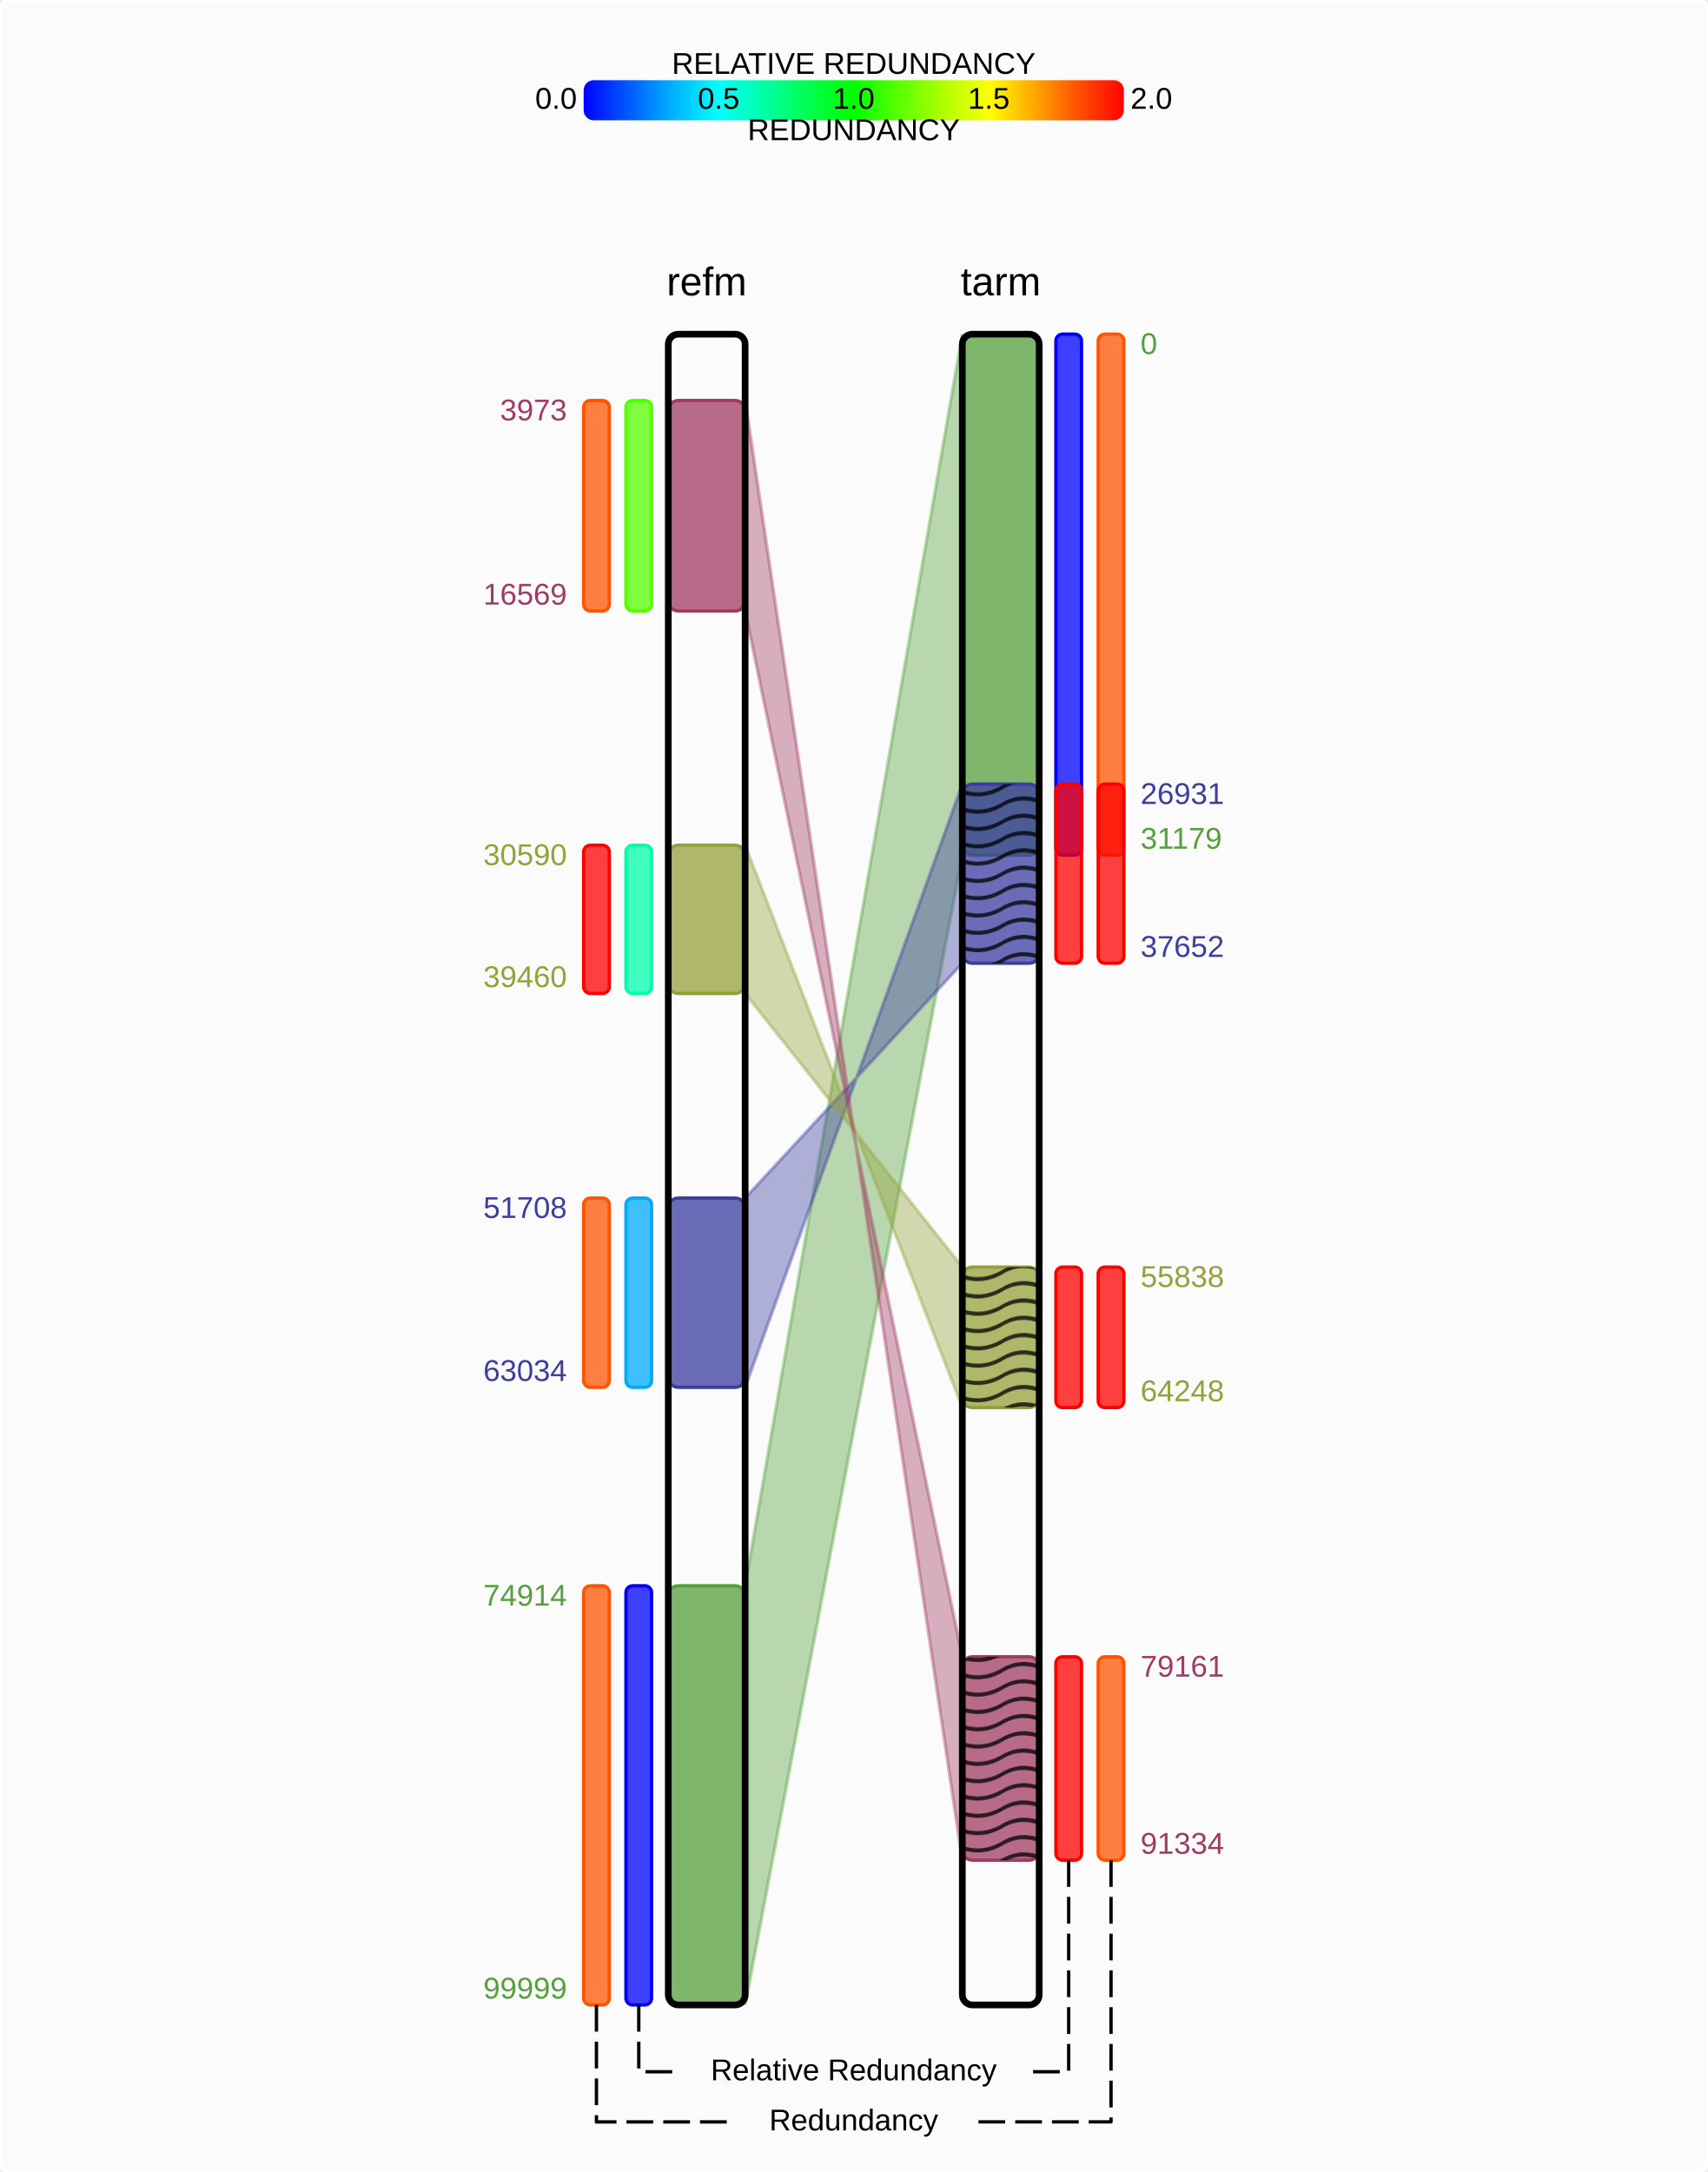
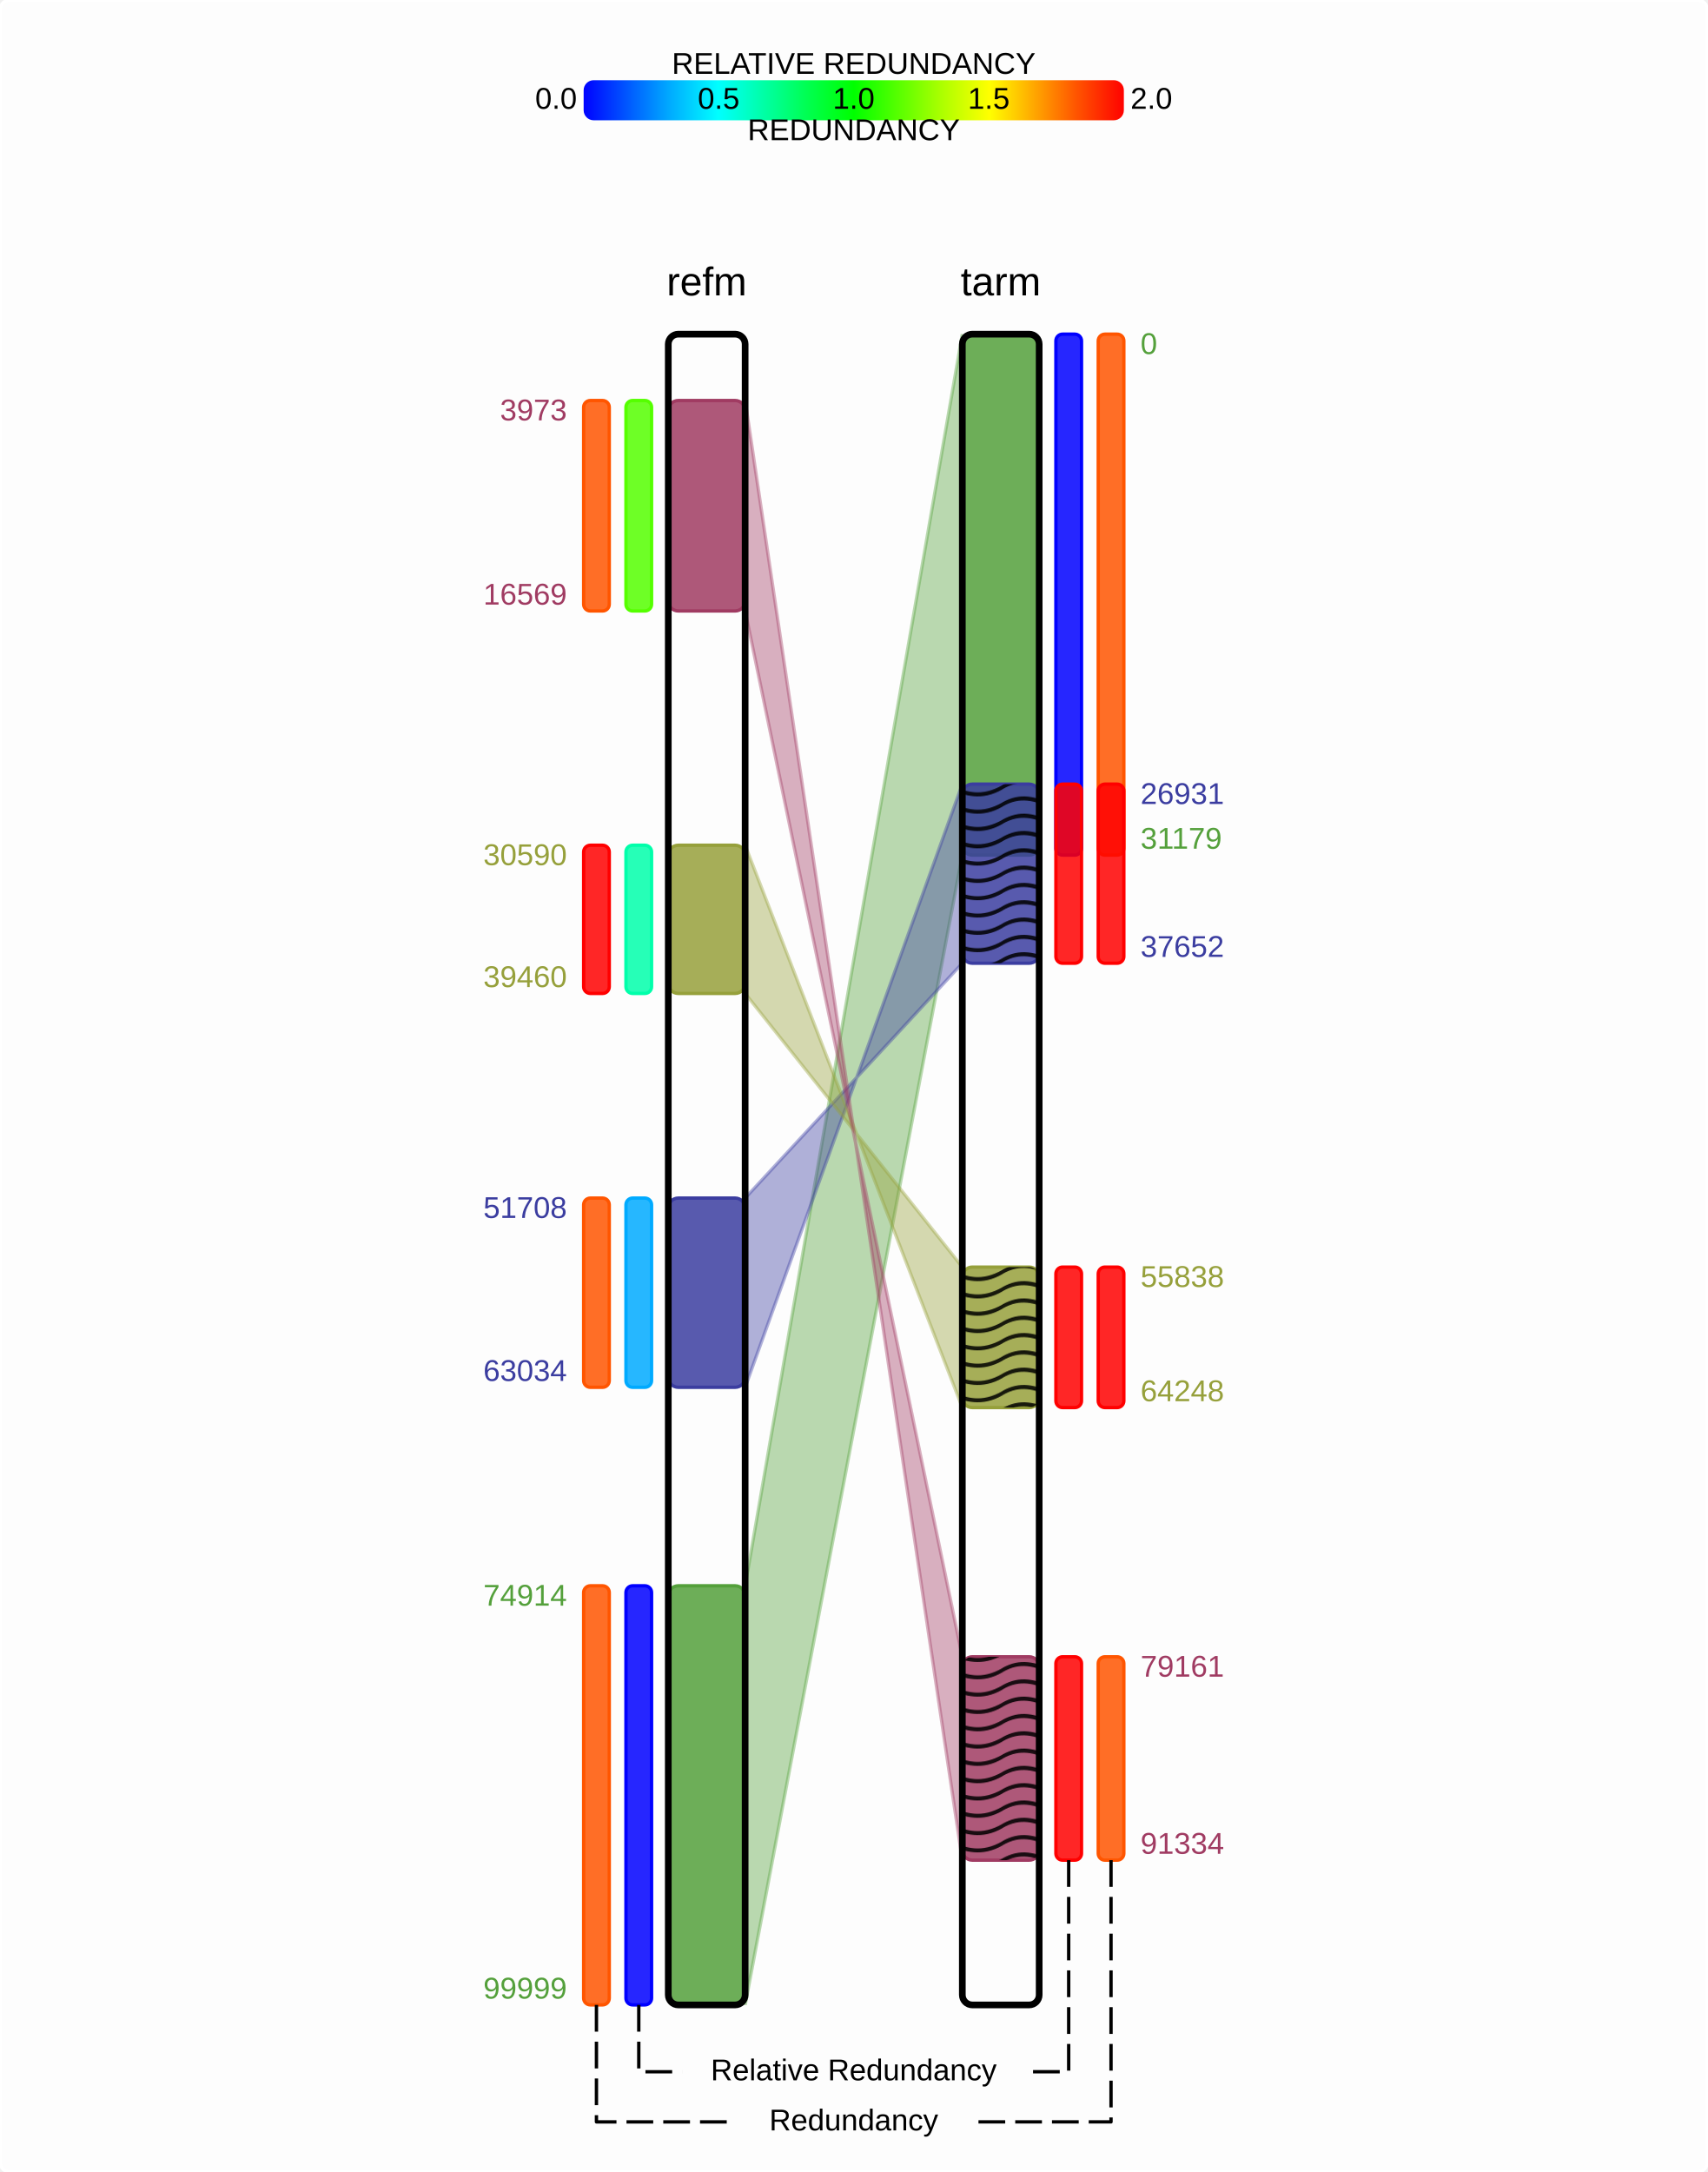
<svg xmlns="http://www.w3.org/2000/svg" width="511" height="650" id="svg2" version="1.1">
  <g id="layer1">
    <defs id="defs6211">
      <pattern id="Polkadots-large" patternTransform="translate(0,0)scale(10,10)" height="10" width="10" patternUnits="userSpaceOnUse">
        <circle id="circle4936" r="0.45" cy="0.810" cx="2.567" style="fill:black;stroke:none" />
        <circle id="circle4938" r="0.45" cy="2.33" cx="3.048" style="fill:black;stroke:none" />
        <circle id="circle4940" r="0.45" cy="2.415" cx="4.418" style="fill:black;stroke:none" />
        <circle id="circle4942" r="0.45" cy="3.029" cx="1.844" style="fill:black;stroke:none" />
        <circle id="circle4944" r="0.45" cy="1.363" cx="6.08" style="fill:black;stroke:none" />
        <circle id="circle4946" r="0.45" cy="4.413" cx="5.819" style="fill:black;stroke:none" />
        <circle id="circle4948" r="0.45" cy="4.048" cx="4.305" style="fill:black;stroke:none" />
        <circle id="circle4950" r="0.45" cy="3.045" cx="5.541" style="fill:black;stroke:none" />
        <circle id="circle4952" r="0.45" cy="5.527" cx="4.785" style="fill:black;stroke:none" />
        <circle id="circle4954" r="0.45" cy="5.184" cx="2.667" style="fill:black;stroke:none" />
        <circle id="circle4956" r="0.45" cy="1.448" cx="7.965" style="fill:black;stroke:none" />
        <circle id="circle4958" r="0.45" cy="5.049" cx="7.047" style="fill:black;stroke:none" />
        <circle id="circle4960" r="0.45" cy="0.895" cx="4.340" style="fill:black;stroke:none" />
        <circle id="circle4962" r="0.45" cy="0.340" cx="7.125" style="fill:black;stroke:none" />
        <circle id="circle4964" r="0.45" cy="1.049" cx="9.553" style="fill:black;stroke:none" />
        <circle id="circle4966" r="0.45" cy="2.689" cx="7.006" style="fill:black;stroke:none" />
        <circle id="circle4968" r="0.45" cy="2.689" cx="8.909" style="fill:black;stroke:none" />
        <circle id="circle4970" r="0.45" cy="4.407" cx="9.315" style="fill:black;stroke:none" />
        <circle id="circle4972" r="0.45" cy="3.870" cx="7.820" style="fill:black;stroke:none" />
        <circle id="circle4974" r="0.45" cy="5.948" cx="8.270" style="fill:black;stroke:none" />
        <circle id="circle4976" r="0.45" cy="7.428" cx="7.973" style="fill:black;stroke:none" />
        <circle id="circle4978" r="0.45" cy="8.072" cx="9.342" style="fill:black;stroke:none" />
        <circle id="circle4980" r="0.45" cy="9.315" cx="8.206" style="fill:black;stroke:none" />
        <circle id="circle4982" r="0.45" cy="9.475" cx="9.682" style="fill:black;stroke:none" />
        <circle id="circle4984" r="0.45" cy="6.186" cx="9.688" style="fill:black;stroke:none" />
        <circle id="circle4986" r="0.45" cy="6.296" cx="3.379" style="fill:black;stroke:none" />
        <circle id="circle4988" r="0.45" cy="8.204" cx="2.871" style="fill:black;stroke:none" />
        <circle id="circle4990" r="0.45" cy="8.719" cx="4.59" style="fill:black;stroke:none" />
        <circle id="circle4992" r="0.45" cy="9.671" cx="3.181" style="fill:black;stroke:none" />
        <circle id="circle4994" r="0.45" cy="7.315" cx="5.734" style="fill:black;stroke:none" />
        <circle id="circle4996" r="0.45" cy="6.513" cx="6.707" style="fill:black;stroke:none" />
        <circle id="circle4998" r="0.45" cy="9.670" cx="5.730" style="fill:black;stroke:none" />
        <circle id="circle5000" r="0.45" cy="8.373" cx="6.535" style="fill:black;stroke:none" />
        <circle id="circle5002" r="0.45" cy="7.154" cx="4.37" style="fill:black;stroke:none" />
        <circle id="circle5004" r="0.45" cy="7.25" cx="0.622" style="fill:black;stroke:none" />
        <circle id="circle5006" r="0.45" cy="5.679" cx="0.831" style="fill:black;stroke:none" />
        <circle id="circle5008" r="0.45" cy="8.519" cx="1.257" style="fill:black;stroke:none" />
        <circle id="circle5010" r="0.45" cy="6.877" cx="1.989" style="fill:black;stroke:none" />
        <circle id="circle5012" r="0.45" cy="3.181" cx="0.374" style="fill:black;stroke:none" />
        <circle id="circle5014" r="0.45" cy="1.664" cx="1.166" style="fill:black;stroke:none" />
        <circle id="circle5016" r="0.45" cy="0.093" cx="1.151" style="fill:black;stroke:none" />
        <circle id="circle5018" r="0.45" cy="10.093" cx="1.151" style="fill:black;stroke:none" />
        <circle id="circle5020" r="0.45" cy="4.451" cx="1.302" style="fill:black;stroke:none" />
        <circle id="circle5022" r="0.45" cy="3.763" cx="3.047" style="fill:black;stroke:none" />
      </pattern>
    </defs>
    <defs id="ffff">
      <pattern id="Wavy" height="5.181" width="30.0" patternUnits="userSpaceOnUse">
        <path id="path5114" d="M 7.597,0.061 C 5.079,-0.187 2.656,0.302 -0.01,1.788 L -0.01,3.061 C 2.773,1.431 5.173,1.052 7.472,1.280 C 9.770,1.508 11.969,2.361 14.253,3.218 C 18.820,4.931 23.804,6.676 30.066,3.061 L 30.062,1.788 C 23.622,5.497 19.246,3.770 14.691,2.061 C 12.413,1.207 10.115,0.311 7.597,0.061 z " style="fill:black;stroke:none;" />
      </pattern>
    </defs>
    <defs id="ffff">
      <pattern id="WavyWhite" height="5.181" width="30.0" patternUnits="userSpaceOnUse">
        <path id="path5114" d="M 7.597,0.061 C 5.079,-0.187 2.656,0.302 -0.01,1.788 L -0.01,3.061 C 2.773,1.431 5.173,1.052 7.472,1.280 C 9.770,1.508 11.969,2.361 14.253,3.218 C 18.820,4.931 23.804,6.676 30.066,3.061 L 30.062,1.788 C 23.622,5.497 19.246,3.770 14.691,2.061 C 12.413,1.207 10.115,0.311 7.597,0.061 z " style="fill:white;stroke:none;" />
      </pattern>
    </defs>
    <defs id="defs6219">
      <pattern id="xtrace" height="20.0" width="20.0" patternUnits="userSpaceOnUse">
        <path style="fill:#000000;stroke:#000000;stroke-width:0.30;stroke-linecap:butt;stroke-linejoin:miter;stroke-opacity:1;stroke-miterlimit:0;stroke-dasharray:none;fill-opacity:1" d="m 0.0,10.0 25,-25.0 0,5 -25,25 z" id="path7213" />
        <path style="fill:#000000;fill-opacity:1;stroke:#000000;stroke-width:0.30;stroke-linecap:butt;stroke-linejoin:miter;stroke-miterlimit:0;stroke-opacity:1;stroke-dasharray:none" d="m 0.0,30.0 25,-25.0 0,5 -25,25 z" id="path7213-8" />
        <path style="fill:#000000;fill-opacity:1;stroke:#000000;stroke-width:0.30;stroke-linecap:butt;stroke-linejoin:miter;stroke-miterlimit:0;stroke-opacity:1;stroke-dasharray:none" d="m 0.0,50.0 25,-25.0 0,5 -25,25 z" id="path7213-9" />
        <path style="fill:#000000;fill-opacity:1;stroke:#000000;stroke-width:0.30;stroke-linecap:butt;stroke-linejoin:miter;stroke-miterlimit:0;stroke-opacity:1;stroke-dasharray:none" d="m 0.0,70.0 25,-25.0 0,5 -25,25 z" id="path7213-10" />
        <path style="fill:#000000;fill-opacity:1;stroke:#000000;stroke-width:0.30;stroke-linecap:butt;stroke-linejoin:miter;stroke-miterlimit:0;stroke-opacity:1;stroke-dasharray:none" d="m 0.0,90.0 25,-25.0 0,5 -25,25 z" id="path7213-11" />
        <path style="fill:#000000;fill-opacity:1;stroke:#000000;stroke-width:0.30;stroke-linecap:butt;stroke-linejoin:miter;stroke-miterlimit:0;stroke-opacity:1;stroke-dasharray:none" d="m m 0.0,110.0 25,-25.0 0,05 -25,25 z" id="path7213-12" />
      </pattern>
    </defs>
    <defs id="defs4">
      <pattern id="dallas" patternTransform="translate(106.5938,206.9062)" height="4.75" width="4.75" patternUnits="userSpaceOnUse">
        <path style="fill:none;stroke:#000000;stroke-width:1;stroke-linecap:butt;stroke-linejoin:miter;stroke-miterlimit:0;stroke-opacity:1;stroke-dasharray:none" d="m -0.008,2.376 4.763,0" id="path2985" />
        <path style="fill:none;stroke:#000000;stroke-width:1;stroke-linecap:butt;stroke-linejoin:miter;stroke-miterlimit:0;stroke-opacity:1;stroke-dasharray:none" d="m 2.373,-0.006 0,4.763" id="path2985-1" />
      </pattern>
    </defs>
    <defs id="defs4">
      <pattern id="lineX" patternTransform="translate(106.5938,206.9062)" height="4.75" width="4.75" patternUnits="userSpaceOnUse">
        <path style="fill:none;stroke:#000000;stroke-width:1;stroke-linecap:butt;stroke-linejoin:miter;stroke-miterlimit:0;stroke-opacity:1;stroke-dasharray:none" d="m -0.008,2.376 4.763,0" id="path2985" />
      </pattern>
    </defs>
    <defs id="defs4">
      <pattern id="stripeX" patternTransform="translate(106.5938,206.9062)" height="4.75" width="4.75" patternUnits="userSpaceOnUse">
        <path style="fill:none;stroke:#000000;stroke-width:1;stroke-linecap:butt;stroke-linejoin:miter;stroke-miterlimit:0;stroke-opacity:1;stroke-dasharray:none" d="m 2.373,-0.006 0,4.763" id="path2985-1" />
      </pattern>
    </defs>
-     <rect style="fill:white;stroke:white;fill-opacity:0.75;stroke-width:1;stroke-miterlimit:4;stroke-dasharray:none" id="rect3777" width="511.00" height="650.00" x="0.00" y="0.00" ry="3" />
+     <rect style="fill:white;stroke:white;fill-opacity:0.85;stroke-width:1;stroke-miterlimit:4;stroke-dasharray:none" id="rect3777" width="511.00" height="650.00" x="0.00" y="0.00" ry="3" />
    <text id="211.50000085.000000" x="211.50" y="85.00" dominant-baseline="middle" transform="" style="font-size:12px;font-style:normal;font-variant:normal;font-weight:normal;font-stretch:normal;fill:black;fill-opacity:1;text-align:start;line-height:125%%;writing-mode:lr-tb;text-anchor:middle;font-family:Arial;-inkscape-font-specification:Arial">refm</text>
    <text id="299.50000085.000000" x="299.50" y="85.00" dominant-baseline="middle" transform="" style="font-size:12px;font-style:normal;font-variant:normal;font-weight:normal;font-stretch:normal;fill:black;fill-opacity:1;text-align:start;line-height:125%%;writing-mode:lr-tb;text-anchor:middle;font-family:Arial;-inkscape-font-specification:Arial">tarm</text>
    <text id="169.666667119.865000" x="169.67" y="119.86" dominant-baseline="text-before-edge" transform="" style="font-size:9px;font-style:normal;font-variant:normal;font-weight:normal;font-stretch:normal;fill:black;fill-opacity:1;text-align:start;line-height:125%%;writing-mode:lr-tb;text-anchor:end;font-family:Arial;-inkscape-font-specification:Arial">
      <tspan id="51" style="fill:#A03B62">3973</tspan>
    </text>
    <text id="169.666667182.845000" x="169.67" y="182.84" dominant-baseline="text-after-edge" transform="" style="font-size:9px;font-style:normal;font-variant:normal;font-weight:normal;font-stretch:normal;fill:black;fill-opacity:1;text-align:start;line-height:125%%;writing-mode:lr-tb;text-anchor:end;font-family:Arial;-inkscape-font-specification:Arial">
      <tspan id="51" style="fill:#A03B62">16569</tspan>
    </text>
    <text id="169.666667252.950000" x="169.67" y="252.95" dominant-baseline="text-before-edge" transform="" style="font-size:9px;font-style:normal;font-variant:normal;font-weight:normal;font-stretch:normal;fill:black;fill-opacity:1;text-align:start;line-height:125%%;writing-mode:lr-tb;text-anchor:end;font-family:Arial;-inkscape-font-specification:Arial">
      <tspan id="45" style="fill:#96A03B">30590</tspan>
    </text>
    <text id="169.666667297.300000" x="169.67" y="297.30" dominant-baseline="text-after-edge" transform="" style="font-size:9px;font-style:normal;font-variant:normal;font-weight:normal;font-stretch:normal;fill:black;fill-opacity:1;text-align:start;line-height:125%%;writing-mode:lr-tb;text-anchor:end;font-family:Arial;-inkscape-font-specification:Arial">
      <tspan id="45" style="fill:#96A03B">39460</tspan>
    </text>
    <text id="169.666667358.540000" x="169.67" y="358.54" dominant-baseline="text-before-edge" transform="" style="font-size:9px;font-style:normal;font-variant:normal;font-weight:normal;font-stretch:normal;fill:black;fill-opacity:1;text-align:start;line-height:125%%;writing-mode:lr-tb;text-anchor:end;font-family:Arial;-inkscape-font-specification:Arial">
      <tspan id="33" style="fill:#3B3DA0">51708</tspan>
    </text>
    <text id="169.666667415.170000" x="169.67" y="415.17" dominant-baseline="text-after-edge" transform="" style="font-size:9px;font-style:normal;font-variant:normal;font-weight:normal;font-stretch:normal;fill:black;fill-opacity:1;text-align:start;line-height:125%%;writing-mode:lr-tb;text-anchor:end;font-family:Arial;-inkscape-font-specification:Arial">
      <tspan id="33" style="fill:#3B3DA0">63034</tspan>
    </text>
    <text id="169.666667474.570000" x="169.67" y="474.57" dominant-baseline="text-before-edge" transform="" style="font-size:9px;font-style:normal;font-variant:normal;font-weight:normal;font-stretch:normal;fill:black;fill-opacity:1;text-align:start;line-height:125%%;writing-mode:lr-tb;text-anchor:end;font-family:Arial;-inkscape-font-specification:Arial">
      <tspan id="1" style="fill:#54A03B">74914</tspan>
    </text>
    <text id="169.666667599.995000" x="169.67" y="600.00" dominant-baseline="text-after-edge" transform="" style="font-size:9px;font-style:normal;font-variant:normal;font-weight:normal;font-stretch:normal;fill:black;fill-opacity:1;text-align:start;line-height:125%%;writing-mode:lr-tb;text-anchor:end;font-family:Arial;-inkscape-font-specification:Arial">
      <tspan id="1" style="fill:#54A03B">99999</tspan>
    </text>
    <text id="341.333333100.000000" x="341.33" y="100.00" dominant-baseline="text-before-edge" transform="" style="font-size:9px;font-style:normal;font-variant:normal;font-weight:normal;font-stretch:normal;fill:black;fill-opacity:1;text-align:start;line-height:125%%;writing-mode:lr-tb;text-anchor:start;font-family:Arial;-inkscape-font-specification:Arial">
      <tspan id="1" style="fill:#54A03B">0</tspan>
    </text>
    <text id="341.333333234.655000" x="341.33" y="234.66" dominant-baseline="text-before-edge" transform="" style="font-size:9px;font-style:normal;font-variant:normal;font-weight:normal;font-stretch:normal;fill:black;fill-opacity:1;text-align:start;line-height:125%%;writing-mode:lr-tb;text-anchor:start;font-family:Arial;-inkscape-font-specification:Arial">
      <tspan id="33" style="fill:#3B3DA0">26931</tspan>
    </text>
    <text id="341.333333255.895000" x="341.33" y="255.90" dominant-baseline="text-after-edge" transform="" style="font-size:9px;font-style:normal;font-variant:normal;font-weight:normal;font-stretch:normal;fill:black;fill-opacity:1;text-align:start;line-height:125%%;writing-mode:lr-tb;text-anchor:start;font-family:Arial;-inkscape-font-specification:Arial">
      <tspan id="1" style="fill:#54A03B">31179</tspan>
    </text>
    <text id="341.333333288.260000" x="341.33" y="288.26" dominant-baseline="text-after-edge" transform="" style="font-size:9px;font-style:normal;font-variant:normal;font-weight:normal;font-stretch:normal;fill:black;fill-opacity:1;text-align:start;line-height:125%%;writing-mode:lr-tb;text-anchor:start;font-family:Arial;-inkscape-font-specification:Arial">
      <tspan id="33" style="fill:#3B3DA0">37652</tspan>
    </text>
    <text id="341.333333379.190000" x="341.33" y="379.19" dominant-baseline="text-before-edge" transform="" style="font-size:9px;font-style:normal;font-variant:normal;font-weight:normal;font-stretch:normal;fill:black;fill-opacity:1;text-align:start;line-height:125%%;writing-mode:lr-tb;text-anchor:start;font-family:Arial;-inkscape-font-specification:Arial">
      <tspan id="45" style="fill:#96A03B">55838</tspan>
    </text>
    <text id="341.333333421.240000" x="341.33" y="421.24" dominant-baseline="text-after-edge" transform="" style="font-size:9px;font-style:normal;font-variant:normal;font-weight:normal;font-stretch:normal;fill:black;fill-opacity:1;text-align:start;line-height:125%%;writing-mode:lr-tb;text-anchor:start;font-family:Arial;-inkscape-font-specification:Arial">
      <tspan id="45" style="fill:#96A03B">64248</tspan>
    </text>
    <text id="341.333333495.805000" x="341.33" y="495.81" dominant-baseline="text-before-edge" transform="" style="font-size:9px;font-style:normal;font-variant:normal;font-weight:normal;font-stretch:normal;fill:black;fill-opacity:1;text-align:start;line-height:125%%;writing-mode:lr-tb;text-anchor:start;font-family:Arial;-inkscape-font-specification:Arial">
      <tspan id="51" style="fill:#A03B62">79161</tspan>
    </text>
    <text id="341.333333556.670000" x="341.33" y="556.67" dominant-baseline="text-after-edge" transform="" style="font-size:9px;font-style:normal;font-variant:normal;font-weight:normal;font-stretch:normal;fill:black;fill-opacity:1;text-align:start;line-height:125%%;writing-mode:lr-tb;text-anchor:start;font-family:Arial;-inkscape-font-specification:Arial">
      <tspan id="51" style="fill:#A03B62">91334</tspan>
    </text>
-     <rect style="fill:#54A03B;stroke:#54A03B;fill-opacity:0.75;stroke-width:1;stroke-miterlimit:4;stroke-dasharray:none" id="rect3777" width="23.00" height="125.42" x="200.00" y="474.57" ry="3" />
-     <rect style="fill:#0000ff;stroke:#0000ff;fill-opacity:0.75;stroke-width:1;stroke-miterlimit:4;stroke-dasharray:none" id="rect3777" width="7.67" height="125.42" x="187.33" y="474.57" ry="2" />
-     <rect style="fill:#ff5500;stroke:#ff5500;fill-opacity:0.75;stroke-width:1;stroke-miterlimit:4;stroke-dasharray:none" id="rect3777" width="7.67" height="125.42" x="174.67" y="474.57" ry="2" />
-     <rect style="fill:#54A03B;stroke:#54A03B;fill-opacity:0.75;stroke-width:1;stroke-miterlimit:4;stroke-dasharray:none" id="rect3777" width="23.00" height="155.90" x="288.00" y="100.00" ry="3" />
-     <rect style="fill:#0000ff;stroke:#0000ff;fill-opacity:0.75;stroke-width:1;stroke-miterlimit:4;stroke-dasharray:none" id="rect3777" width="7.67" height="155.90" x="316.00" y="100.00" ry="2" />
-     <rect style="fill:#ff5500;stroke:#ff5500;fill-opacity:0.75;stroke-width:1;stroke-miterlimit:4;stroke-dasharray:none" id="rect3777" width="7.67" height="155.90" x="328.67" y="100.00" ry="2" />
+     <rect style="fill:#54A03B;stroke:#54A03B;fill-opacity:0.85;stroke-width:1;stroke-miterlimit:4;stroke-dasharray:none" id="rect3777" width="23.00" height="125.42" x="200.00" y="474.57" ry="3" />
+     <rect style="fill:#0000ff;stroke:#0000ff;fill-opacity:0.85;stroke-width:1;stroke-miterlimit:4;stroke-dasharray:none" id="rect3777" width="7.67" height="125.42" x="187.33" y="474.57" ry="2" />
+     <rect style="fill:#ff5500;stroke:#ff5500;fill-opacity:0.85;stroke-width:1;stroke-miterlimit:4;stroke-dasharray:none" id="rect3777" width="7.67" height="125.42" x="174.67" y="474.57" ry="2" />
+     <rect style="fill:#54A03B;stroke:#54A03B;fill-opacity:0.85;stroke-width:1;stroke-miterlimit:4;stroke-dasharray:none" id="rect3777" width="23.00" height="155.90" x="288.00" y="100.00" ry="3" />
+     <rect style="fill:#0000ff;stroke:#0000ff;fill-opacity:0.85;stroke-width:1;stroke-miterlimit:4;stroke-dasharray:none" id="rect3777" width="7.67" height="155.90" x="316.00" y="100.00" ry="2" />
+     <rect style="fill:#ff5500;stroke:#ff5500;fill-opacity:0.85;stroke-width:1;stroke-miterlimit:4;stroke-dasharray:none" id="rect3777" width="7.67" height="155.90" x="328.67" y="100.00" ry="2" />
    <polygon points="223.00,474.57 223.00,600.00 288.00,255.90 288.00,100.00" style="fill:#54A03B;stroke:#54A03B;stroke-width:1;stroke-opacity:0.4;fill-opacity:0.4" />
-     <rect style="fill:#3B3DA0;stroke:#3B3DA0;fill-opacity:0.75;stroke-width:1;stroke-miterlimit:4;stroke-dasharray:none" id="rect3777" width="23.00" height="56.63" x="200.00" y="358.54" ry="3" />
-     <rect style="fill:#00aaff;stroke:#00aaff;fill-opacity:0.75;stroke-width:1;stroke-miterlimit:4;stroke-dasharray:none" id="rect3777" width="7.67" height="56.63" x="187.33" y="358.54" ry="2" />
-     <rect style="fill:#ff5500;stroke:#ff5500;fill-opacity:0.75;stroke-width:1;stroke-miterlimit:4;stroke-dasharray:none" id="rect3777" width="7.67" height="56.63" x="174.67" y="358.54" ry="2" />
-     <rect style="fill:#3B3DA0;stroke:#3B3DA0;fill-opacity:0.75;stroke-width:1;stroke-miterlimit:4;stroke-dasharray:none" id="rect3777" width="23.00" height="53.60" x="288.00" y="234.66" ry="3" />
-     <rect style="fill-opacity:0.75;stroke-width:2;stroke-miterlimit:4;stroke-dasharray:none;fill:url(#Wavy);fill-rule:nonzero;opacity:1;" id="rect6217" width="23.00" height="53.60" x="288.00" y="234.66" ry="3" />
-     <rect style="fill:#ff0000;stroke:#ff0000;fill-opacity:0.75;stroke-width:1;stroke-miterlimit:4;stroke-dasharray:none" id="rect3777" width="7.67" height="53.60" x="316.00" y="234.66" ry="2" />
-     <rect style="fill:#ff0000;stroke:#ff0000;fill-opacity:0.75;stroke-width:1;stroke-miterlimit:4;stroke-dasharray:none" id="rect3777" width="7.67" height="53.60" x="328.67" y="234.66" ry="2" />
+     <rect style="fill:#3B3DA0;stroke:#3B3DA0;fill-opacity:0.85;stroke-width:1;stroke-miterlimit:4;stroke-dasharray:none" id="rect3777" width="23.00" height="56.63" x="200.00" y="358.54" ry="3" />
+     <rect style="fill:#00aaff;stroke:#00aaff;fill-opacity:0.85;stroke-width:1;stroke-miterlimit:4;stroke-dasharray:none" id="rect3777" width="7.67" height="56.63" x="187.33" y="358.54" ry="2" />
+     <rect style="fill:#ff5500;stroke:#ff5500;fill-opacity:0.85;stroke-width:1;stroke-miterlimit:4;stroke-dasharray:none" id="rect3777" width="7.67" height="56.63" x="174.67" y="358.54" ry="2" />
+     <rect style="fill:#3B3DA0;stroke:#3B3DA0;fill-opacity:0.85;stroke-width:1;stroke-miterlimit:4;stroke-dasharray:none" id="rect3777" width="23.00" height="53.60" x="288.00" y="234.66" ry="3" />
+     <rect style="fill-opacity:0.85;stroke-width:2;stroke-miterlimit:4;stroke-dasharray:none;fill:url(#Wavy);fill-rule:nonzero;opacity:1;" id="rect6217" width="23.00" height="53.60" x="288.00" y="234.66" ry="3" />
+     <rect style="fill:#ff0000;stroke:#ff0000;fill-opacity:0.85;stroke-width:1;stroke-miterlimit:4;stroke-dasharray:none" id="rect3777" width="7.67" height="53.60" x="316.00" y="234.66" ry="2" />
+     <rect style="fill:#ff0000;stroke:#ff0000;fill-opacity:0.85;stroke-width:1;stroke-miterlimit:4;stroke-dasharray:none" id="rect3777" width="7.67" height="53.60" x="328.67" y="234.66" ry="2" />
    <polygon points="223.00,358.54 223.00,415.17 288.00,234.66 288.00,288.26" style="fill:#3B3DA0;stroke:#3B3DA0;stroke-width:1;stroke-opacity:0.4;fill-opacity:0.4" />
-     <rect style="fill:#96A03B;stroke:#96A03B;fill-opacity:0.75;stroke-width:1;stroke-miterlimit:4;stroke-dasharray:none" id="rect3777" width="23.00" height="44.35" x="200.00" y="252.95" ry="3" />
-     <rect style="fill:#00ffaa;stroke:#00ffaa;fill-opacity:0.75;stroke-width:1;stroke-miterlimit:4;stroke-dasharray:none" id="rect3777" width="7.67" height="44.35" x="187.33" y="252.95" ry="2" />
-     <rect style="fill:#ff0000;stroke:#ff0000;fill-opacity:0.75;stroke-width:1;stroke-miterlimit:4;stroke-dasharray:none" id="rect3777" width="7.67" height="44.35" x="174.67" y="252.95" ry="2" />
-     <rect style="fill:#96A03B;stroke:#96A03B;fill-opacity:0.75;stroke-width:1;stroke-miterlimit:4;stroke-dasharray:none" id="rect3777" width="23.00" height="42.05" x="288.00" y="379.19" ry="3" />
-     <rect style="fill-opacity:0.75;stroke-width:2;stroke-miterlimit:4;stroke-dasharray:none;fill:url(#Wavy);fill-rule:nonzero;opacity:1;" id="rect6217" width="23.00" height="42.05" x="288.00" y="379.19" ry="3" />
-     <rect style="fill:#ff0000;stroke:#ff0000;fill-opacity:0.75;stroke-width:1;stroke-miterlimit:4;stroke-dasharray:none" id="rect3777" width="7.67" height="42.05" x="316.00" y="379.19" ry="2" />
-     <rect style="fill:#ff0000;stroke:#ff0000;fill-opacity:0.75;stroke-width:1;stroke-miterlimit:4;stroke-dasharray:none" id="rect3777" width="7.67" height="42.05" x="328.67" y="379.19" ry="2" />
+     <rect style="fill:#96A03B;stroke:#96A03B;fill-opacity:0.85;stroke-width:1;stroke-miterlimit:4;stroke-dasharray:none" id="rect3777" width="23.00" height="44.35" x="200.00" y="252.95" ry="3" />
+     <rect style="fill:#00ffaa;stroke:#00ffaa;fill-opacity:0.85;stroke-width:1;stroke-miterlimit:4;stroke-dasharray:none" id="rect3777" width="7.67" height="44.35" x="187.33" y="252.95" ry="2" />
+     <rect style="fill:#ff0000;stroke:#ff0000;fill-opacity:0.85;stroke-width:1;stroke-miterlimit:4;stroke-dasharray:none" id="rect3777" width="7.67" height="44.35" x="174.67" y="252.95" ry="2" />
+     <rect style="fill:#96A03B;stroke:#96A03B;fill-opacity:0.85;stroke-width:1;stroke-miterlimit:4;stroke-dasharray:none" id="rect3777" width="23.00" height="42.05" x="288.00" y="379.19" ry="3" />
+     <rect style="fill-opacity:0.85;stroke-width:2;stroke-miterlimit:4;stroke-dasharray:none;fill:url(#Wavy);fill-rule:nonzero;opacity:1;" id="rect6217" width="23.00" height="42.05" x="288.00" y="379.19" ry="3" />
+     <rect style="fill:#ff0000;stroke:#ff0000;fill-opacity:0.85;stroke-width:1;stroke-miterlimit:4;stroke-dasharray:none" id="rect3777" width="7.67" height="42.05" x="316.00" y="379.19" ry="2" />
+     <rect style="fill:#ff0000;stroke:#ff0000;fill-opacity:0.85;stroke-width:1;stroke-miterlimit:4;stroke-dasharray:none" id="rect3777" width="7.67" height="42.05" x="328.67" y="379.19" ry="2" />
    <polygon points="223.00,252.95 223.00,297.30 288.00,379.19 288.00,421.24" style="fill:#96A03B;stroke:#96A03B;stroke-width:1;stroke-opacity:0.4;fill-opacity:0.4" />
-     <rect style="fill:#A03B62;stroke:#A03B62;fill-opacity:0.75;stroke-width:1;stroke-miterlimit:4;stroke-dasharray:none" id="rect3777" width="23.00" height="62.98" x="200.00" y="119.86" ry="3" />
-     <rect style="fill:#55ff00;stroke:#55ff00;fill-opacity:0.75;stroke-width:1;stroke-miterlimit:4;stroke-dasharray:none" id="rect3777" width="7.67" height="62.98" x="187.33" y="119.86" ry="2" />
-     <rect style="fill:#ff5500;stroke:#ff5500;fill-opacity:0.75;stroke-width:1;stroke-miterlimit:4;stroke-dasharray:none" id="rect3777" width="7.67" height="62.98" x="174.67" y="119.86" ry="2" />
-     <rect style="fill:#A03B62;stroke:#A03B62;fill-opacity:0.75;stroke-width:1;stroke-miterlimit:4;stroke-dasharray:none" id="rect3777" width="23.00" height="60.87" x="288.00" y="495.81" ry="3" />
-     <rect style="fill-opacity:0.75;stroke-width:2;stroke-miterlimit:4;stroke-dasharray:none;fill:url(#Wavy);fill-rule:nonzero;opacity:1;" id="rect6217" width="23.00" height="60.87" x="288.00" y="495.81" ry="3" />
-     <rect style="fill:#ff0000;stroke:#ff0000;fill-opacity:0.75;stroke-width:1;stroke-miterlimit:4;stroke-dasharray:none" id="rect3777" width="7.67" height="60.87" x="316.00" y="495.81" ry="2" />
-     <rect style="fill:#ff5500;stroke:#ff5500;fill-opacity:0.75;stroke-width:1;stroke-miterlimit:4;stroke-dasharray:none" id="rect3777" width="7.67" height="60.87" x="328.67" y="495.81" ry="2" />
+     <rect style="fill:#A03B62;stroke:#A03B62;fill-opacity:0.85;stroke-width:1;stroke-miterlimit:4;stroke-dasharray:none" id="rect3777" width="23.00" height="62.98" x="200.00" y="119.86" ry="3" />
+     <rect style="fill:#55ff00;stroke:#55ff00;fill-opacity:0.85;stroke-width:1;stroke-miterlimit:4;stroke-dasharray:none" id="rect3777" width="7.67" height="62.98" x="187.33" y="119.86" ry="2" />
+     <rect style="fill:#ff5500;stroke:#ff5500;fill-opacity:0.85;stroke-width:1;stroke-miterlimit:4;stroke-dasharray:none" id="rect3777" width="7.67" height="62.98" x="174.67" y="119.86" ry="2" />
+     <rect style="fill:#A03B62;stroke:#A03B62;fill-opacity:0.85;stroke-width:1;stroke-miterlimit:4;stroke-dasharray:none" id="rect3777" width="23.00" height="60.87" x="288.00" y="495.81" ry="3" />
+     <rect style="fill-opacity:0.85;stroke-width:2;stroke-miterlimit:4;stroke-dasharray:none;fill:url(#Wavy);fill-rule:nonzero;opacity:1;" id="rect6217" width="23.00" height="60.87" x="288.00" y="495.81" ry="3" />
+     <rect style="fill:#ff0000;stroke:#ff0000;fill-opacity:0.85;stroke-width:1;stroke-miterlimit:4;stroke-dasharray:none" id="rect3777" width="7.67" height="60.87" x="316.00" y="495.81" ry="2" />
+     <rect style="fill:#ff5500;stroke:#ff5500;fill-opacity:0.85;stroke-width:1;stroke-miterlimit:4;stroke-dasharray:none" id="rect3777" width="7.67" height="60.87" x="328.67" y="495.81" ry="2" />
    <polygon points="223.00,119.86 223.00,182.84 288.00,495.81 288.00,556.67" style="fill:#A03B62;stroke:#A03B62;stroke-width:1;stroke-opacity:0.4;fill-opacity:0.4" />
    <rect style="fill:none;stroke:#000000;stroke-width:2;stroke-linecap:butt;stroke-linejoin:miter;stroke-miterlimit:4;stroke-opacity:1;stroke-dasharray:none" id="rect2985" width="23.00" height="500.00" x="200.00" y="100.00" ry="3" />
    <rect style="fill:none;stroke:#000000;stroke-width:2;stroke-linecap:butt;stroke-linejoin:miter;stroke-miterlimit:4;stroke-opacity:1;stroke-dasharray:none" id="rect2985" width="23.00" height="500.00" x="288.00" y="100.00" ry="3" />
    <text id="255.50000024.000000" x="255.50" y="24.00" dominant-baseline="text-after-edge" transform="" style="font-size:9px;font-style:normal;font-variant:normal;font-weight:normal;font-stretch:normal;fill:black;fill-opacity:1;text-align:start;line-height:125%%;writing-mode:lr-tb;text-anchor:middle;font-family:Arial;-inkscape-font-specification:Arial">RELATIVE REDUNDANCY</text>
    <defs>
      <linearGradient id="grad174.66666724.000000" x1="0%" y1="0%" x2="100%" y2="0%">
        <stop offset="0%" style="stop-color:#0000ff;stop-opacity:1" />
        <stop offset="8%" style="stop-color:#0055ff;stop-opacity:1" />
        <stop offset="16%" style="stop-color:#00aaff;stop-opacity:1" />
        <stop offset="25%" style="stop-color:#00ffff;stop-opacity:1" />
        <stop offset="33%" style="stop-color:#00ffaa;stop-opacity:1" />
        <stop offset="41%" style="stop-color:#00ff55;stop-opacity:1" />
        <stop offset="50%" style="stop-color:#00ff00;stop-opacity:1" />
        <stop offset="58%" style="stop-color:#55ff00;stop-opacity:1" />
        <stop offset="66%" style="stop-color:#aaff00;stop-opacity:1" />
        <stop offset="75%" style="stop-color:#ffff00;stop-opacity:1" />
        <stop offset="83%" style="stop-color:#ffaa00;stop-opacity:1" />
        <stop offset="91%" style="stop-color:#ff5500;stop-opacity:1" />
        <stop offset="100%" style="stop-color:#ff0000;stop-opacity:1" />
      </linearGradient>
    </defs>
    <rect fill="url(#grad174.66666724.000000)" width="161.67" height="12.00" x="174.67" y="24.00" ry="3" />
    <text id="172.66666730.000000" x="172.67" y="30.00" dominant-baseline="middle" transform="" style="font-size:9px;font-style:normal;font-variant:normal;font-weight:normal;font-stretch:normal;fill:black;fill-opacity:1;text-align:start;line-height:125%%;writing-mode:lr-tb;text-anchor:end;font-family:Arial;-inkscape-font-specification:Arial">0.0</text>
    <text id="215.08333330.000000" x="215.08" y="30.00" dominant-baseline="middle" transform="" style="font-size:9px;font-style:normal;font-variant:normal;font-weight:normal;font-stretch:normal;fill:black;fill-opacity:1;text-align:start;line-height:125%%;writing-mode:lr-tb;text-anchor:middle;font-family:Arial;-inkscape-font-specification:Arial">0.5</text>
    <text id="255.50000030.000000" x="255.50" y="30.00" dominant-baseline="middle" transform="" style="font-size:9px;font-style:normal;font-variant:normal;font-weight:normal;font-stretch:normal;fill:black;fill-opacity:1;text-align:start;line-height:125%%;writing-mode:lr-tb;text-anchor:middle;font-family:Arial;-inkscape-font-specification:Arial">1.0</text>
    <text id="295.91666730.000000" x="295.92" y="30.00" dominant-baseline="middle" transform="" style="font-size:9px;font-style:normal;font-variant:normal;font-weight:normal;font-stretch:normal;fill:black;fill-opacity:1;text-align:start;line-height:125%%;writing-mode:lr-tb;text-anchor:middle;font-family:Arial;-inkscape-font-specification:Arial">1.5</text>
    <text id="338.33333330.000000" x="338.33" y="30.00" dominant-baseline="middle" transform="" style="font-size:9px;font-style:normal;font-variant:normal;font-weight:normal;font-stretch:normal;fill:black;fill-opacity:1;text-align:start;line-height:125%%;writing-mode:lr-tb;text-anchor:start;font-family:Arial;-inkscape-font-specification:Arial">2.0</text>
    <text id="255.50000036.000000" x="255.50" y="36.00" dominant-baseline="text-before-edge" transform="" style="font-size:9px;font-style:normal;font-variant:normal;font-weight:normal;font-stretch:normal;fill:black;fill-opacity:1;text-align:start;line-height:125%%;writing-mode:lr-tb;text-anchor:middle;font-family:Arial;-inkscape-font-specification:Arial">REDUNDANCY</text>
    <path d="M 191.17,600.00 v 20.005 h 13" style="fill:none;stroke:black;stroke-linejoin:round;stroke-dasharray:8 3;stroke-width:1.00" />
    <path d="M 319.83,556.67 v 63.33 h -13" style="fill:none;stroke:black;stroke-linejoin:round;stroke-dasharray:8 3;stroke-width:1.00" />
    <text id="255.500000620.000000" x="255.50" y="620.00" dominant-baseline="middle" transform="" style="font-size:9px;font-style:normal;font-variant:normal;font-weight:normal;font-stretch:normal;fill:black;fill-opacity:1;text-align:start;line-height:125%%;writing-mode:lr-tb;text-anchor:middle;font-family:Arial;-inkscape-font-specification:Arial">Relative Redundancy</text>
    <path d="M 178.50,600.00 v 35.005 h 40.667" style="fill:none;stroke:black;stroke-linejoin:round;stroke-dasharray:8 3;stroke-width:1.00" />
    <path d="M 332.50,556.67 v 78.33 h -40.667" style="fill:none;stroke:black;stroke-linejoin:round;stroke-dasharray:8 3;stroke-width:1.00" />
    <text id="255.500000635.000000" x="255.50" y="635.00" dominant-baseline="middle" transform="" style="font-size:9px;font-style:normal;font-variant:normal;font-weight:normal;font-stretch:normal;fill:black;fill-opacity:1;text-align:start;line-height:125%%;writing-mode:lr-tb;text-anchor:middle;font-family:Arial;-inkscape-font-specification:Arial">Redundancy</text>
  </g>
</svg>
